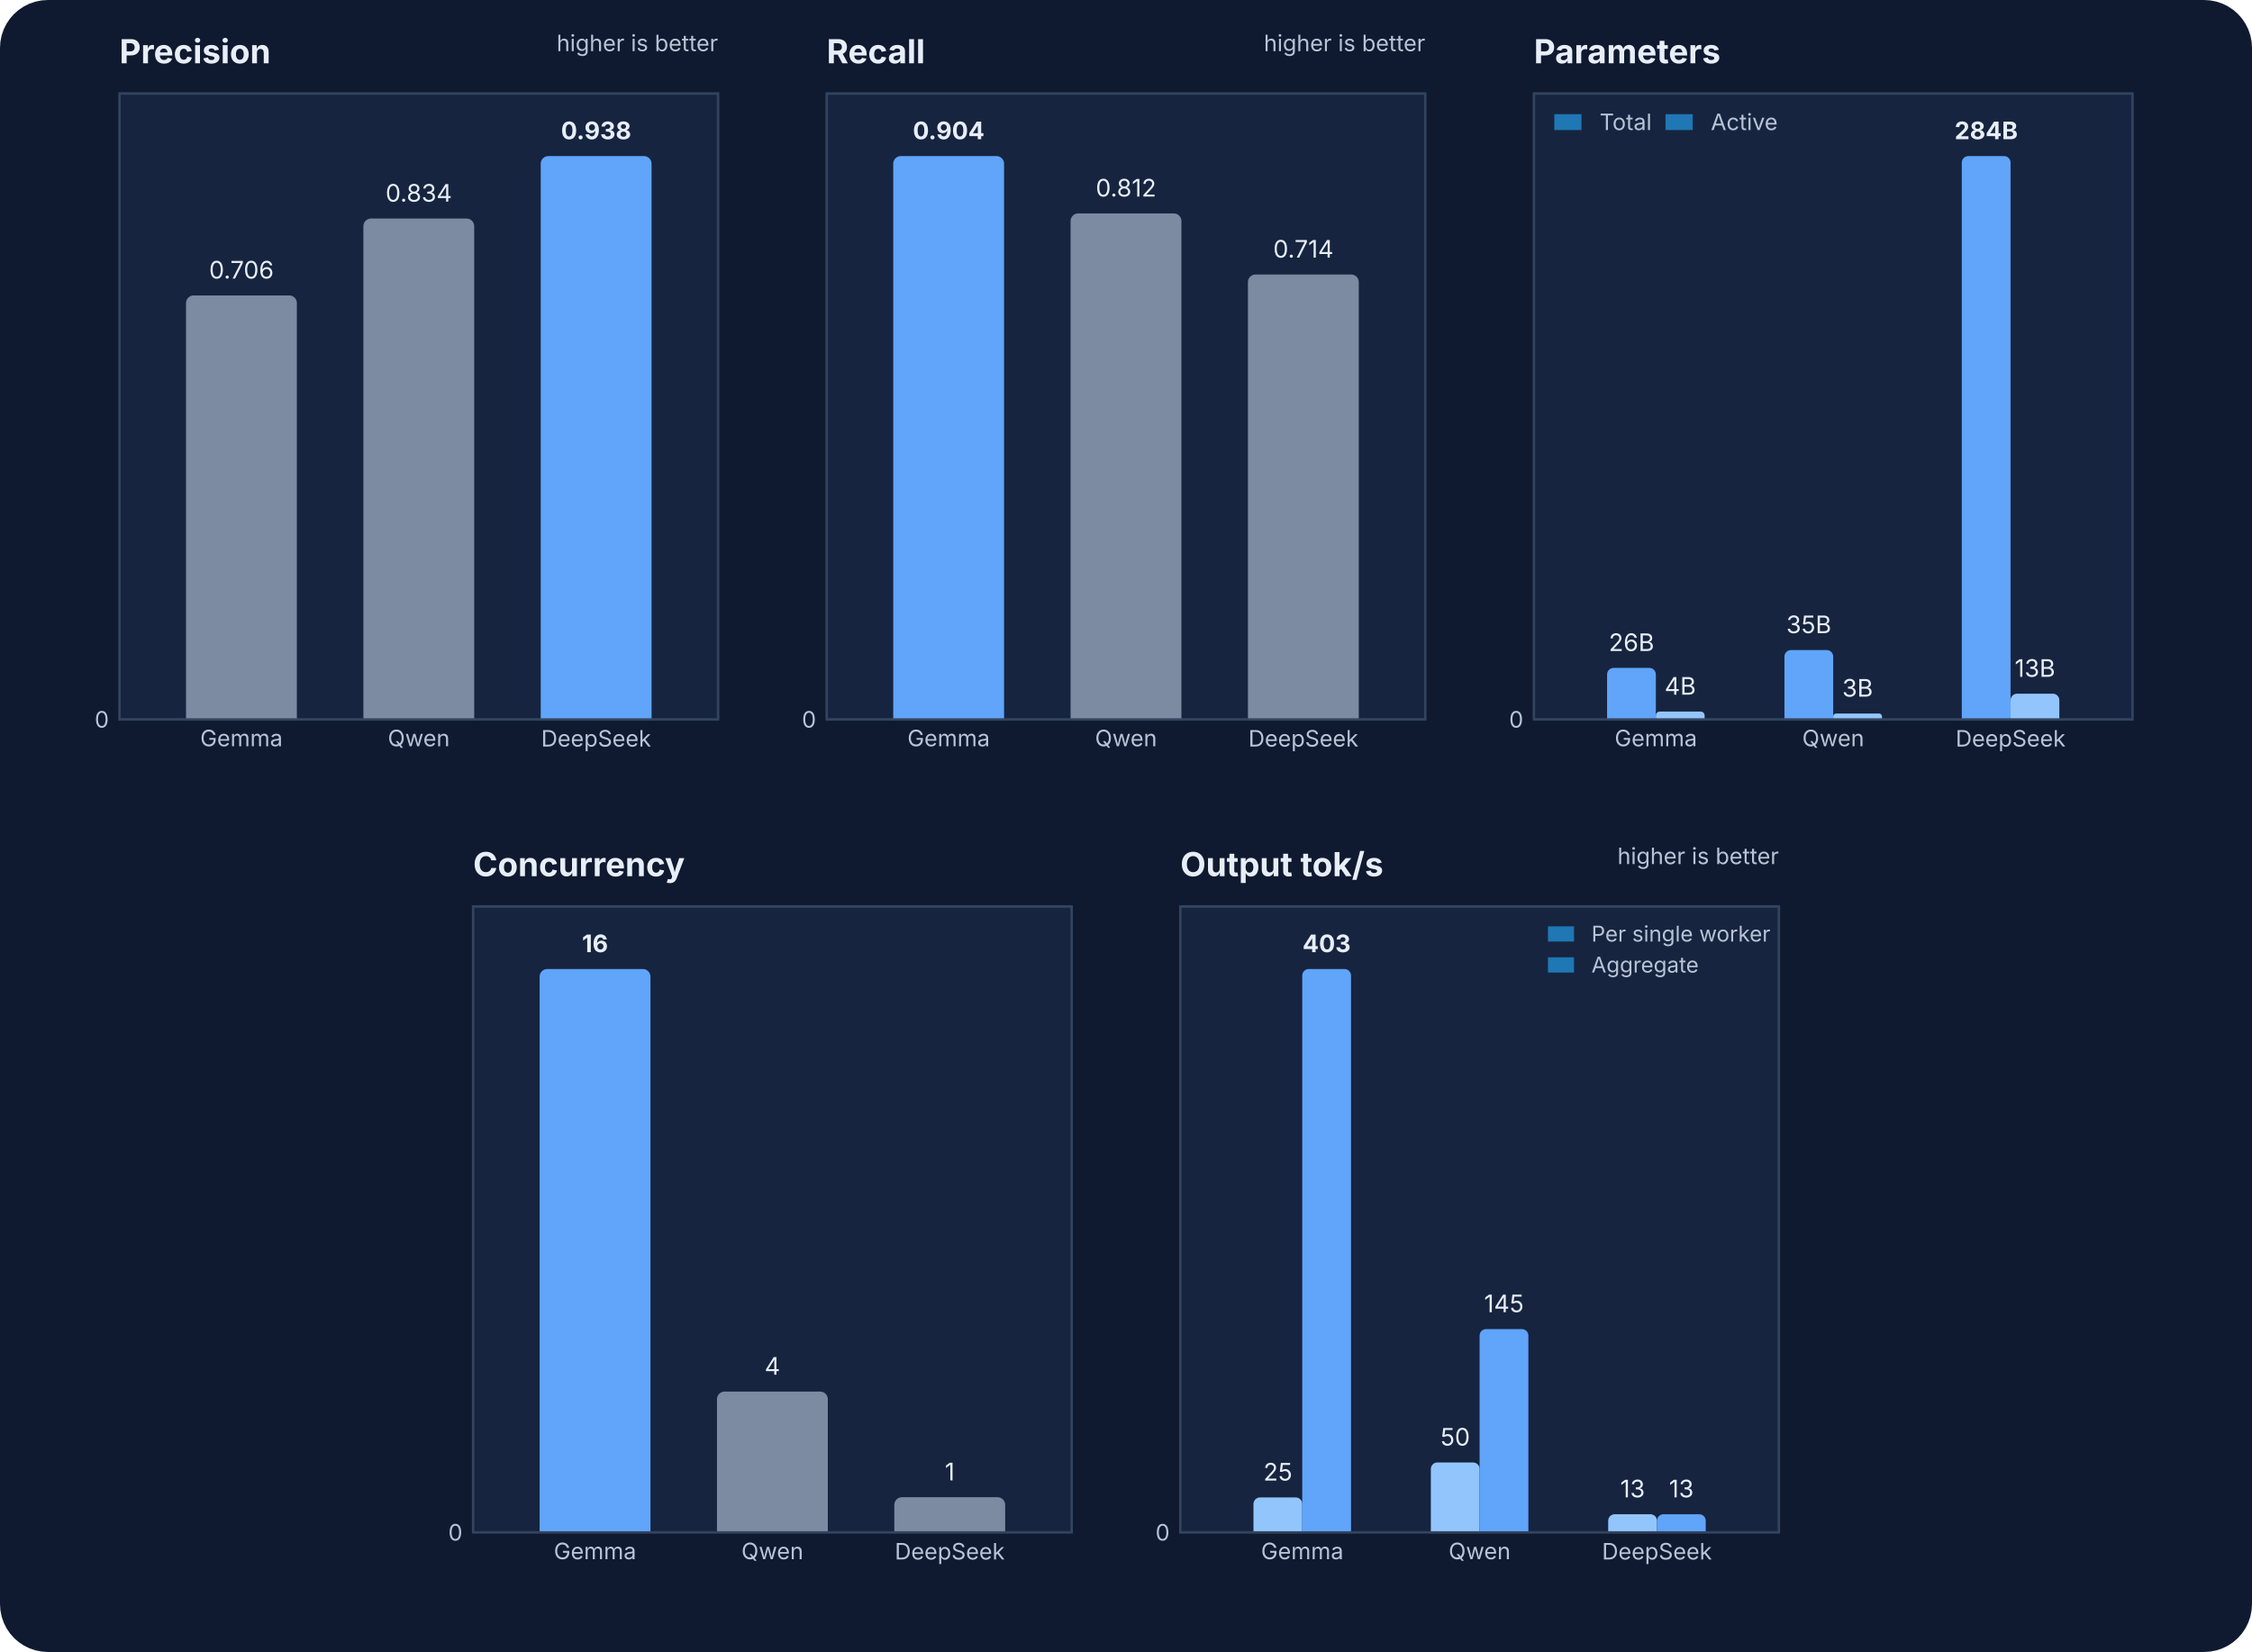
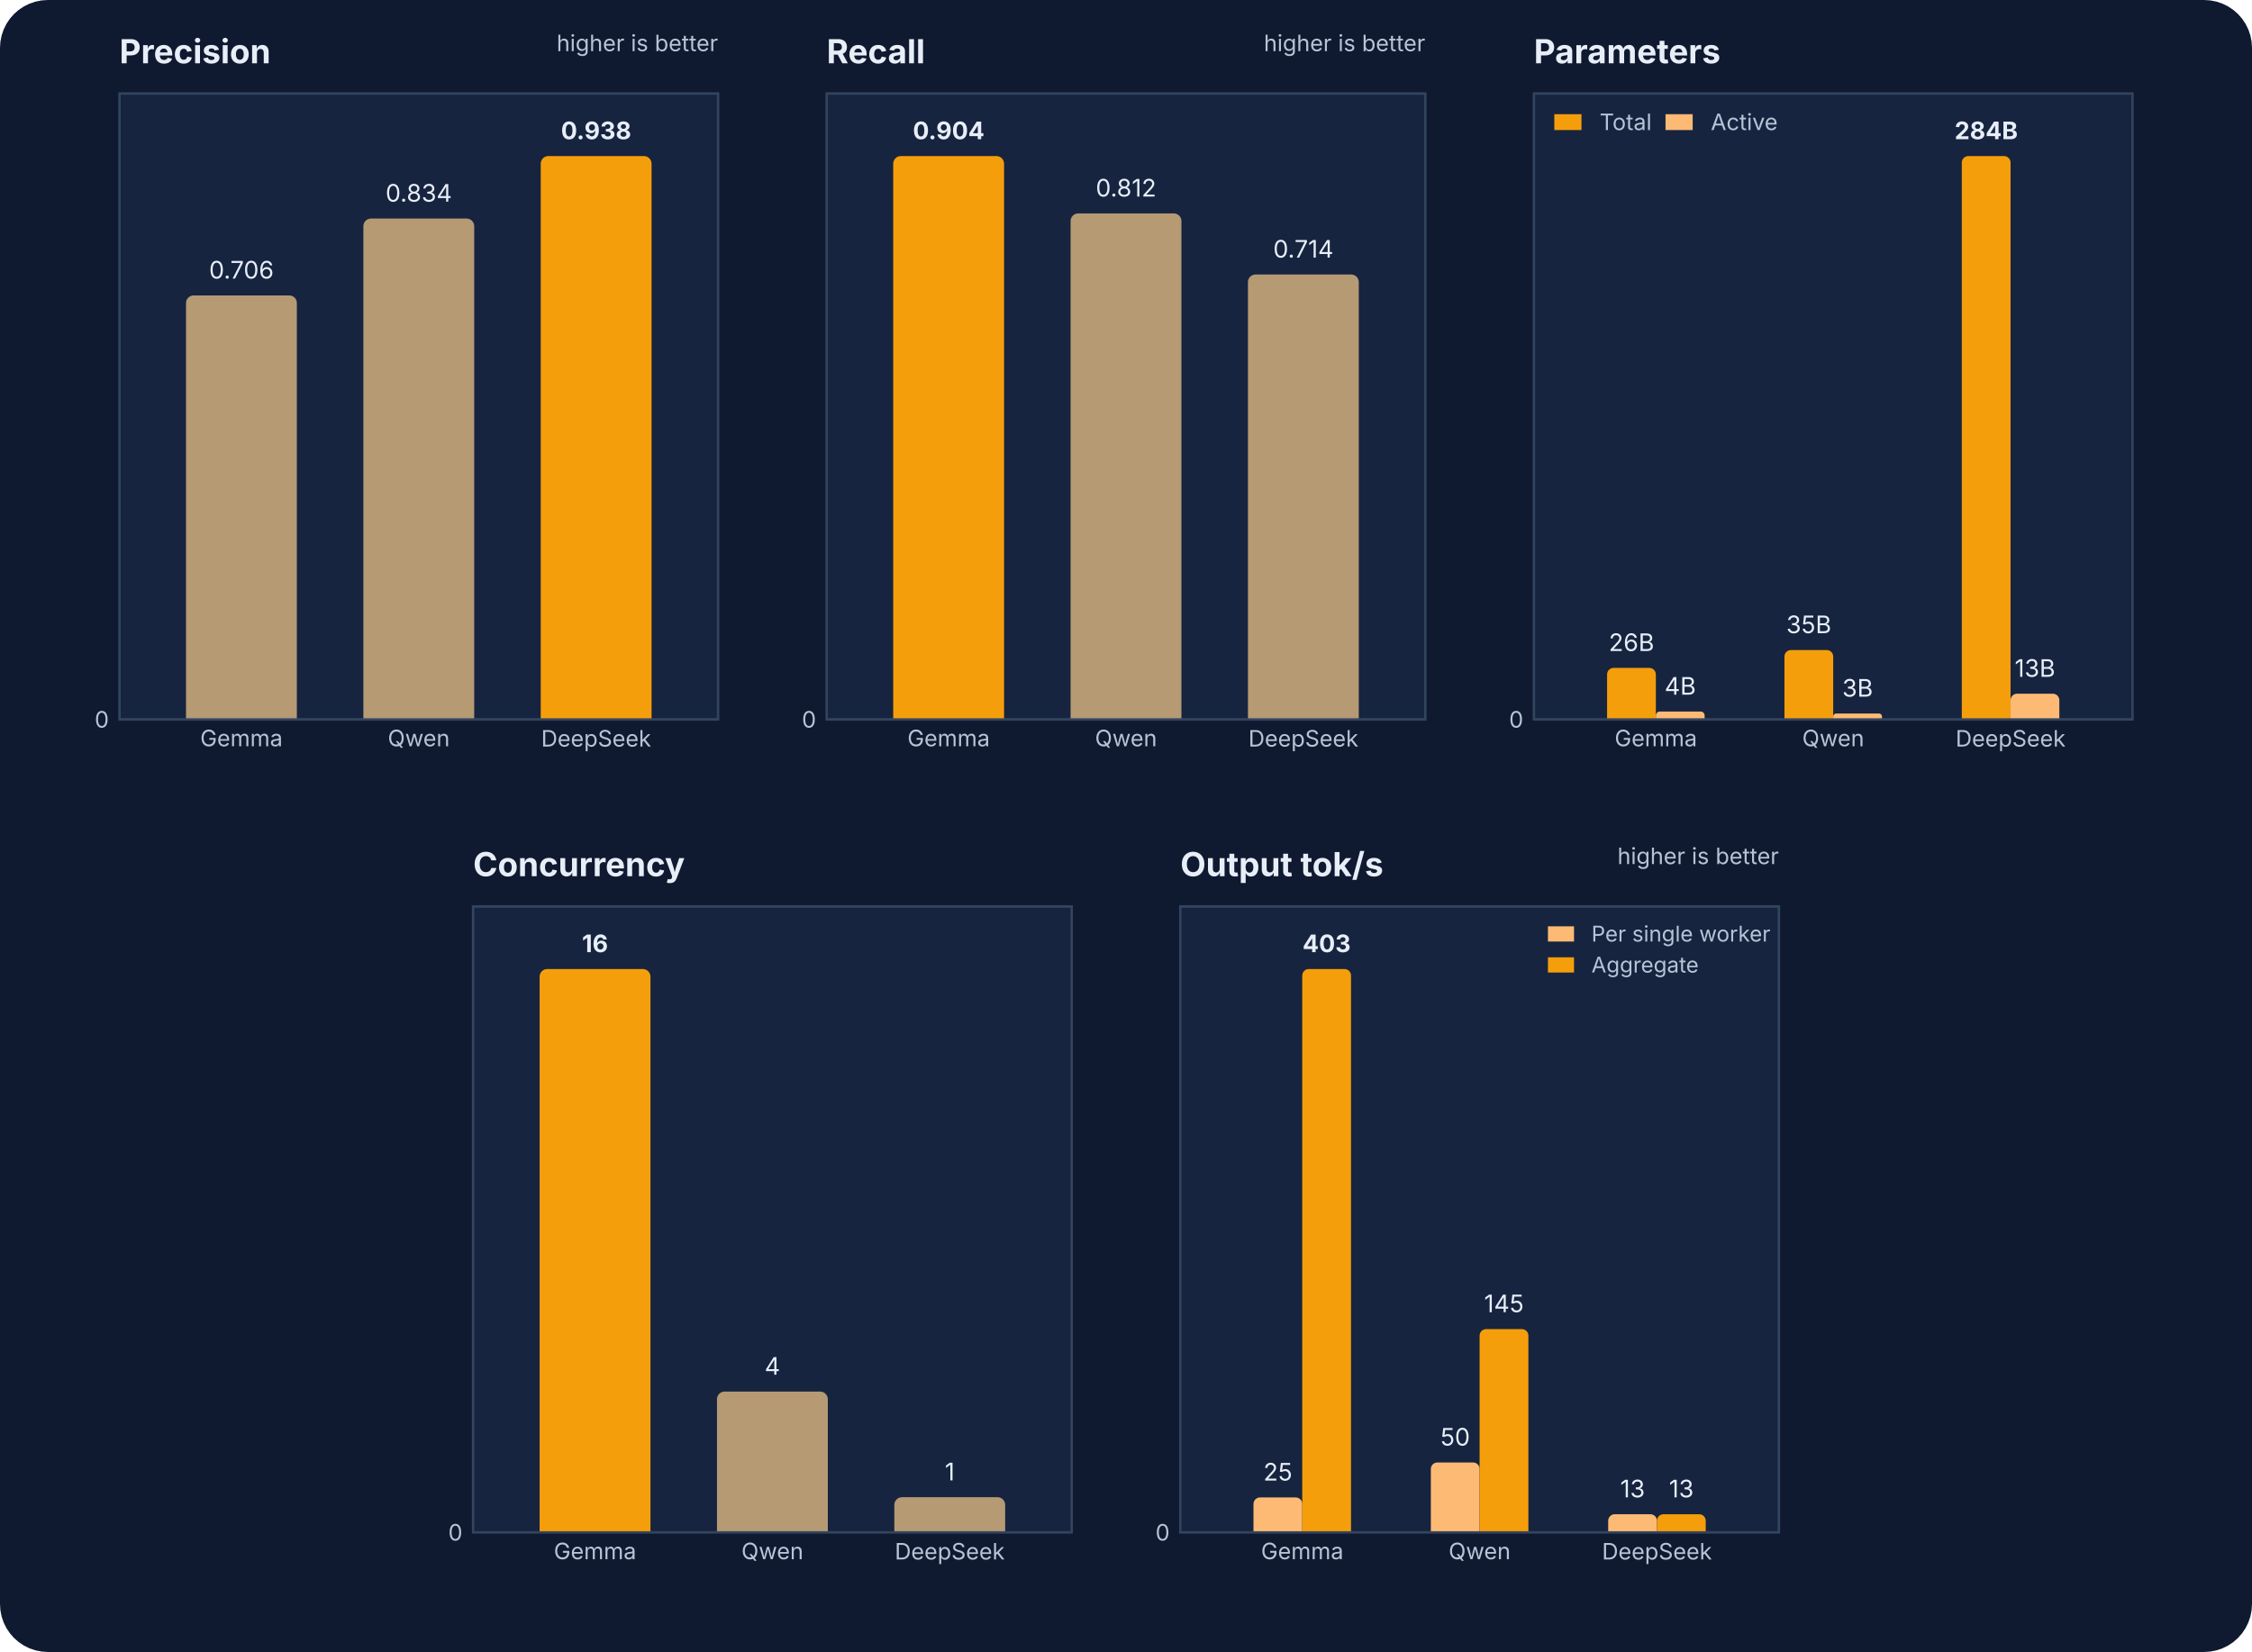
<svg xmlns="http://www.w3.org/2000/svg" width="745.92pt" height="547.2pt" viewBox="0 0 745.92 547.2" version="1.1">
  <defs>
    <style type="text/css">*{stroke-linejoin: round; stroke-linecap: butt}</style>
  </defs>
  <g id="figure_1">
    <g id="patch_1">
      <path d="M 0 547.2  L 745.92 547.2  L 745.92 0  L 0 0  L 0 547.2  z " style="fill: none; opacity: 0" />
    </g>
    <g id="patch_2">
      <path d="M 15.84 547.2  L 730.08 547.2  L 730.08 547.2  L 732.148 547.064  L 734.18 546.66  L 736.142 545.994  L 738 545.078  L 739.723 543.927  L 741.281 542.561  L 742.647 541.003  L 743.798 539.28  L 744.714 537.422  L 745.38 535.46  L 745.784 533.428  L 745.92 531.36  L 745.92 15.84  L 745.92 15.84  L 745.784 13.772  L 745.38 11.74  L 744.714 9.778  L 743.798 7.92  L 742.647 6.197  L 741.281 4.639  L 739.723 3.273  L 738 2.122  L 736.142 1.206  L 734.18 0.54  L 732.148 0.136  L 730.08 0  L 15.84 0  L 15.84 0  L 13.772 0.136  L 11.74 0.54  L 9.778 1.206  L 7.92 2.122  L 6.197 3.273  L 4.639 4.639  L 3.273 6.197  L 2.122 7.92  L 1.206 9.778  L 0.54 11.74  L 0.136 13.772  L 0 15.84  L 0 531.36  L 0 531.36  L 0.136 533.428  L 0.54 535.46  L 1.206 537.422  L 2.122 539.28  L 3.273 541.003  L 4.639 542.561  L 6.197 543.927  L 7.92 545.078  L 9.778 545.994  L 11.74 546.66  L 13.772 547.064  L 15.84 547.2  z " style="fill: #0f1a30" />
    </g>
    <g id="axes_1">
      <g id="patch_3">
        <path d="M 39.583 238.32  L 237.845 238.32  L 237.845 30.96  L 39.583 30.96  z " style="fill: #16243f" />
      </g>
      <g id="matplotlib.axis_1">
        <g id="xtick_1">
          <g id="line2d_1" />
          <g id="text_1">
            <text style="fill: #b8c4d6; font: 7.5px 'Inter', 'Arial', 'DejaVu Sans', sans-serif; text-anchor: middle" x="79.97" y="247.188" transform="rotate(-0 79.9697 247.1884)">Gemma</text>
          </g>
        </g>
        <g id="xtick_2">
          <g id="line2d_2" />
          <g id="text_2">
            <text style="fill: #b8c4d6; font: 7.5px 'Inter', 'Arial', 'DejaVu Sans', sans-serif; text-anchor: middle" x="138.714" y="247.188" transform="rotate(-0 138.7139 247.1884)">Qwen</text>
          </g>
        </g>
        <g id="xtick_3">
          <g id="line2d_3" />
          <g id="text_3">
            <text style="fill: #b8c4d6; font: 7.5px 'Inter', 'Arial', 'DejaVu Sans', sans-serif; text-anchor: middle" x="197.458" y="247.28" transform="rotate(-0 197.458 247.2798)">DeepSeek</text>
          </g>
        </g>
      </g>
      <g id="matplotlib.axis_2">
        <g id="ytick_1">
          <g id="line2d_4">
-             <path d="M 39.583 238.32  L 237.845 238.32  " clip-path="url(#p49d998fffd)" style="fill: none; stroke: #2a3a57; stroke-width: 0.8; stroke-linecap: square" />
+             <path d="M 39.583 238.32  L 237.845 238.32  " clip-path="url(#pef073c3fc0)" style="fill: none; stroke: #2a3a57; stroke-width: 0.8; stroke-linecap: square" />
          </g>
          <g id="line2d_5" />
          <g id="text_4">
            <text style="fill: #b8c4d6; font: 7.5px 'Inter', 'Arial', 'DejaVu Sans', sans-serif; text-anchor: end" x="36.083" y="241.004" transform="rotate(-0 36.0831 241.0042)">0</text>
          </g>
        </g>
        <g id="ytick_2">
          <g id="line2d_6">
-             <path d="M 39.583 30.96  L 237.845 30.96  " clip-path="url(#p49d998fffd)" style="fill: none; stroke: #2a3a57; stroke-width: 0.8; stroke-linecap: square" />
+             <path d="M 39.583 30.96  L 237.845 30.96  " clip-path="url(#pef073c3fc0)" style="fill: none; stroke: #2a3a57; stroke-width: 0.8; stroke-linecap: square" />
          </g>
          <g id="line2d_7" />
        </g>
      </g>
      <g id="patch_4">
-         <path d="M 61.612 238.32  L 61.612 100.375  L 61.612 100.375  L 61.661 99.883  L 61.804 99.41  L 62.037 98.975  L 62.35 98.593  L 62.732 98.279  L 63.168 98.046  L 63.641 97.903  L 64.132 97.855  L 95.807 97.855  L 95.807 97.855  L 96.299 97.903  L 96.772 98.046  L 97.207 98.279  L 97.589 98.593  L 97.903 98.975  L 98.135 99.41  L 98.279 99.883  L 98.327 100.375  L 98.327 238.32  z " clip-path="url(#p49d998fffd)" style="fill: #7c8aa2" />
+         <path d="M 61.612 238.32  L 61.612 100.375  L 61.612 100.375  L 61.661 99.883  L 61.804 99.41  L 62.037 98.975  L 62.35 98.593  L 62.732 98.279  L 63.168 98.046  L 63.641 97.903  L 64.132 97.855  L 95.807 97.855  L 95.807 97.855  L 96.299 97.903  L 96.772 98.046  L 97.207 98.279  L 97.589 98.593  L 97.903 98.975  L 98.135 99.41  L 98.279 99.883  L 98.327 100.375  L 98.327 238.32  z " clip-path="url(#pef073c3fc0)" style="fill: #b59a74" />
      </g>
      <g id="patch_5">
-         <path d="M 120.356 238.32  L 120.356 74.908  L 120.356 74.908  L 120.405 74.416  L 120.548 73.943  L 120.781 73.508  L 121.094 73.126  L 121.476 72.812  L 121.912 72.58  L 122.385 72.436  L 122.876 72.388  L 154.551 72.388  L 154.551 72.388  L 155.043 72.436  L 155.516 72.58  L 155.951 72.812  L 156.333 73.126  L 156.647 73.508  L 156.88 73.943  L 157.023 74.416  L 157.071 74.908  L 157.071 238.32  z " clip-path="url(#p49d998fffd)" style="fill: #7c8aa2" />
+         <path d="M 120.356 238.32  L 120.356 74.908  L 120.356 74.908  L 120.405 74.416  L 120.548 73.943  L 120.781 73.508  L 121.094 73.126  L 121.476 72.812  L 121.912 72.58  L 122.385 72.436  L 122.876 72.388  L 154.551 72.388  L 154.551 72.388  L 155.043 72.436  L 155.516 72.58  L 155.951 72.812  L 156.333 73.126  L 156.647 73.508  L 156.88 73.943  L 157.023 74.416  L 157.071 74.908  L 157.071 238.32  z " clip-path="url(#pef073c3fc0)" style="fill: #b59a74" />
      </g>
      <g id="patch_6">
-         <path d="M 179.1 238.32  L 179.1 54.216  L 179.1 54.216  L 179.149 53.724  L 179.292 53.252  L 179.525 52.816  L 179.839 52.434  L 180.22 52.121  L 180.656 51.888  L 181.129 51.744  L 181.62 51.696  L 213.296 51.696  L 213.296 51.696  L 213.787 51.744  L 214.26 51.888  L 214.696 52.121  L 215.077 52.434  L 215.391 52.816  L 215.624 53.252  L 215.767 53.724  L 215.816 54.216  L 215.816 238.32  z " clip-path="url(#p49d998fffd)" style="fill: #60a5fa" />
+         <path d="M 179.1 238.32  L 179.1 54.216  L 179.1 54.216  L 179.149 53.724  L 179.292 53.252  L 179.525 52.816  L 179.839 52.434  L 180.22 52.121  L 180.656 51.888  L 181.129 51.744  L 181.62 51.696  L 213.296 51.696  L 213.296 51.696  L 213.787 51.744  L 214.26 51.888  L 214.696 52.121  L 215.077 52.434  L 215.391 52.816  L 215.624 53.252  L 215.767 53.724  L 215.816 54.216  L 215.816 238.32  z " clip-path="url(#pef073c3fc0)" style="fill: #f59e0b" />
      </g>
      <g id="text_5">
        <text style="fill: #b8c4d6; font: 7.5px 'Inter', 'Arial', 'DejaVu Sans', sans-serif; text-anchor: end" x="237.845" y="16.94" transform="rotate(-0 237.8446 16.93988)">higher is better</text>
      </g>
      <g id="text_6">
        <text style="fill: #e8eef8; font: 8px 'Inter', 'Arial', 'DejaVu Sans', sans-serif; text-anchor: middle" x="79.97" y="92.265" transform="rotate(-0 79.9697 92.2646)">0.706</text>
      </g>
      <g id="text_7">
        <text style="fill: #e8eef8; font: 8px 'Inter', 'Arial', 'DejaVu Sans', sans-serif; text-anchor: middle" x="138.714" y="66.798" transform="rotate(-0 138.7139 66.79779)">0.834</text>
      </g>
      <g id="text_8">
        <text style="fill: #e8eef8; font: 700 8px 'Inter', 'Arial', 'DejaVu Sans', sans-serif; text-anchor: middle" x="197.458" y="46.117" transform="rotate(-0 197.458 46.11725)">0.938</text>
      </g>
      <g id="text_9">
        <text style="fill: #e8eef8; font: 700 11px 'Inter', 'Arial', 'DejaVu Sans', sans-serif; text-anchor: start" x="39.583" y="20.96" transform="rotate(-0 39.5831 20.96)">Precision</text>
      </g>
      <g id="patch_7">
        <path d="M 39.583 238.32  L 237.845 238.32  L 237.845 30.96  L 39.583 30.96  L 39.583 238.32  z " style="fill: none; stroke: #33445f; stroke-width: 0.8; stroke-linejoin: miter" />
      </g>
    </g>
    <g id="axes_2">
      <g id="patch_8">
        <path d="M 273.829 238.32  L 472.091 238.32  L 472.091 30.96  L 273.829 30.96  z " style="fill: #16243f" />
      </g>
      <g id="matplotlib.axis_3">
        <g id="xtick_4">
          <g id="line2d_8" />
          <g id="text_10">
            <text style="fill: #b8c4d6; font: 7.5px 'Inter', 'Arial', 'DejaVu Sans', sans-serif; text-anchor: middle" x="314.216" y="247.188" transform="rotate(-0 314.2158 247.1884)">Gemma</text>
          </g>
        </g>
        <g id="xtick_5">
          <g id="line2d_9" />
          <g id="text_11">
            <text style="fill: #b8c4d6; font: 7.5px 'Inter', 'Arial', 'DejaVu Sans', sans-serif; text-anchor: middle" x="372.96" y="247.188" transform="rotate(-0 372.96 247.1884)">Qwen</text>
          </g>
        </g>
        <g id="xtick_6">
          <g id="line2d_10" />
          <g id="text_12">
            <text style="fill: #b8c4d6; font: 7.5px 'Inter', 'Arial', 'DejaVu Sans', sans-serif; text-anchor: middle" x="431.704" y="247.28" transform="rotate(-0 431.7042 247.2798)">DeepSeek</text>
          </g>
        </g>
      </g>
      <g id="matplotlib.axis_4">
        <g id="ytick_3">
          <g id="line2d_11">
-             <path d="M 273.829 238.32  L 472.091 238.32  " clip-path="url(#p1b05a57046)" style="fill: none; stroke: #2a3a57; stroke-width: 0.8; stroke-linecap: square" />
+             <path d="M 273.829 238.32  L 472.091 238.32  " clip-path="url(#pc3112e13a8)" style="fill: none; stroke: #2a3a57; stroke-width: 0.8; stroke-linecap: square" />
          </g>
          <g id="line2d_12" />
          <g id="text_13">
            <text style="fill: #b8c4d6; font: 7.5px 'Inter', 'Arial', 'DejaVu Sans', sans-serif; text-anchor: end" x="270.329" y="241.004" transform="rotate(-0 270.3292 241.0042)">0</text>
          </g>
        </g>
        <g id="ytick_4">
          <g id="line2d_13">
-             <path d="M 273.829 30.96  L 472.091 30.96  " clip-path="url(#p1b05a57046)" style="fill: none; stroke: #2a3a57; stroke-width: 0.8; stroke-linecap: square" />
+             <path d="M 273.829 30.96  L 472.091 30.96  " clip-path="url(#pc3112e13a8)" style="fill: none; stroke: #2a3a57; stroke-width: 0.8; stroke-linecap: square" />
          </g>
          <g id="line2d_14" />
        </g>
      </g>
      <g id="patch_9">
-         <path d="M 295.858 238.32  L 295.858 54.216  L 295.858 54.216  L 295.907 53.724  L 296.05 53.252  L 296.283 52.816  L 296.596 52.434  L 296.978 52.121  L 297.414 51.888  L 297.887 51.744  L 298.378 51.696  L 330.053 51.696  L 330.053 51.696  L 330.545 51.744  L 331.018 51.888  L 331.453 52.121  L 331.835 52.434  L 332.149 52.816  L 332.382 53.252  L 332.525 53.724  L 332.573 54.216  L 332.573 238.32  z " clip-path="url(#p1b05a57046)" style="fill: #60a5fa" />
+         <path d="M 295.858 238.32  L 295.858 54.216  L 295.858 54.216  L 295.907 53.724  L 296.05 53.252  L 296.283 52.816  L 296.596 52.434  L 296.978 52.121  L 297.414 51.888  L 297.887 51.744  L 298.378 51.696  L 330.053 51.696  L 330.053 51.696  L 330.545 51.744  L 331.018 51.888  L 331.453 52.121  L 331.835 52.434  L 332.149 52.816  L 332.382 53.252  L 332.525 53.724  L 332.573 54.216  L 332.573 238.32  z " clip-path="url(#pc3112e13a8)" style="fill: #f59e0b" />
      </g>
      <g id="patch_10">
-         <path d="M 354.602 238.32  L 354.602 73.209  L 354.602 73.209  L 354.651 72.717  L 354.794 72.244  L 355.027 71.809  L 355.341 71.427  L 355.722 71.113  L 356.158 70.881  L 356.631 70.737  L 357.122 70.689  L 388.798 70.689  L 388.798 70.689  L 389.289 70.737  L 389.762 70.881  L 390.198 71.113  L 390.579 71.427  L 390.893 71.809  L 391.126 72.244  L 391.269 72.717  L 391.318 73.209  L 391.318 238.32  z " clip-path="url(#p1b05a57046)" style="fill: #7c8aa2" />
+         <path d="M 354.602 238.32  L 354.602 73.209  L 354.602 73.209  L 354.651 72.717  L 354.794 72.244  L 355.027 71.809  L 355.341 71.427  L 355.722 71.113  L 356.158 70.881  L 356.631 70.737  L 357.122 70.689  L 388.798 70.689  L 388.798 70.689  L 389.289 70.737  L 389.762 70.881  L 390.198 71.113  L 390.579 71.427  L 390.893 71.809  L 391.126 72.244  L 391.269 72.717  L 391.318 73.209  L 391.318 238.32  z " clip-path="url(#pc3112e13a8)" style="fill: #b59a74" />
      </g>
      <g id="patch_11">
-         <path d="M 413.347 238.32  L 413.347 93.44  L 413.347 93.44  L 413.395 92.948  L 413.538 92.476  L 413.771 92.04  L 414.085 91.658  L 414.467 91.345  L 414.902 91.112  L 415.375 90.968  L 415.867 90.92  L 447.542 90.92  L 447.542 90.92  L 448.033 90.968  L 448.506 91.112  L 448.942 91.345  L 449.324 91.658  L 449.637 92.04  L 449.87 92.476  L 450.013 92.948  L 450.062 93.44  L 450.062 238.32  z " clip-path="url(#p1b05a57046)" style="fill: #7c8aa2" />
+         <path d="M 413.347 238.32  L 413.347 93.44  L 413.347 93.44  L 413.395 92.948  L 413.538 92.476  L 413.771 92.04  L 414.085 91.658  L 414.467 91.345  L 414.902 91.112  L 415.375 90.968  L 415.867 90.92  L 447.542 90.92  L 447.542 90.92  L 448.033 90.968  L 448.506 91.112  L 448.942 91.345  L 449.324 91.658  L 449.637 92.04  L 449.87 92.476  L 450.013 92.948  L 450.062 93.44  L 450.062 238.32  z " clip-path="url(#pc3112e13a8)" style="fill: #b59a74" />
      </g>
      <g id="text_14">
        <text style="fill: #b8c4d6; font: 7.5px 'Inter', 'Arial', 'DejaVu Sans', sans-serif; text-anchor: end" x="472.091" y="16.94" transform="rotate(-0 472.0908 16.93988)">higher is better</text>
      </g>
      <g id="text_15">
        <text style="fill: #e8eef8; font: 700 8px 'Inter', 'Arial', 'DejaVu Sans', sans-serif; text-anchor: middle" x="314.216" y="46.117" transform="rotate(-0 314.2158 46.11725)">0.904</text>
      </g>
      <g id="text_16">
        <text style="fill: #e8eef8; font: 8px 'Inter', 'Arial', 'DejaVu Sans', sans-serif; text-anchor: middle" x="372.96" y="65.099" transform="rotate(-0 372.96 65.09871)">0.812</text>
      </g>
      <g id="text_17">
        <text style="fill: #e8eef8; font: 8px 'Inter', 'Arial', 'DejaVu Sans', sans-serif; text-anchor: middle" x="431.704" y="85.33" transform="rotate(-0 431.7042 85.33007)">0.714</text>
      </g>
      <g id="text_18">
        <text style="fill: #e8eef8; font: 700 11px 'Inter', 'Arial', 'DejaVu Sans', sans-serif; text-anchor: start" x="273.829" y="20.96" transform="rotate(-0 273.8292 20.96)">Recall</text>
      </g>
      <g id="patch_12">
        <path d="M 273.829 238.32  L 472.091 238.32  L 472.091 30.96  L 273.829 30.96  L 273.829 238.32  z " style="fill: none; stroke: #33445f; stroke-width: 0.8; stroke-linejoin: miter" />
      </g>
    </g>
    <g id="axes_3">
      <g id="patch_13">
        <path d="M 508.075 238.32  L 706.337 238.32  L 706.337 30.96  L 508.075 30.96  z " style="fill: #16243f" />
      </g>
      <g id="matplotlib.axis_5">
        <g id="xtick_7">
          <g id="line2d_15" />
          <g id="text_19">
            <text style="fill: #b8c4d6; font: 7.5px 'Inter', 'Arial', 'DejaVu Sans', sans-serif; text-anchor: middle" x="548.462" y="247.188" transform="rotate(-0 548.462 247.1884)">Gemma</text>
          </g>
        </g>
        <g id="xtick_8">
          <g id="line2d_16" />
          <g id="text_20">
            <text style="fill: #b8c4d6; font: 7.5px 'Inter', 'Arial', 'DejaVu Sans', sans-serif; text-anchor: middle" x="607.206" y="247.188" transform="rotate(-0 607.2061 247.1884)">Qwen</text>
          </g>
        </g>
        <g id="xtick_9">
          <g id="line2d_17" />
          <g id="text_21">
            <text style="fill: #b8c4d6; font: 7.5px 'Inter', 'Arial', 'DejaVu Sans', sans-serif; text-anchor: middle" x="665.95" y="247.28" transform="rotate(-0 665.9503 247.2798)">DeepSeek</text>
          </g>
        </g>
      </g>
      <g id="matplotlib.axis_6">
        <g id="ytick_5">
          <g id="line2d_18">
-             <path d="M 508.075 238.32  L 706.337 238.32  " clip-path="url(#p8b59ae54a4)" style="fill: none; stroke: #2a3a57; stroke-width: 0.8; stroke-linecap: square" />
+             <path d="M 508.075 238.32  L 706.337 238.32  " clip-path="url(#p8735ed4a88)" style="fill: none; stroke: #2a3a57; stroke-width: 0.8; stroke-linecap: square" />
          </g>
          <g id="line2d_19" />
          <g id="text_22">
            <text style="fill: #b8c4d6; font: 7.5px 'Inter', 'Arial', 'DejaVu Sans', sans-serif; text-anchor: end" x="504.575" y="241.004" transform="rotate(-0 504.5754 241.0042)">0</text>
          </g>
        </g>
        <g id="ytick_6">
          <g id="line2d_20">
-             <path d="M 508.075 30.96  L 706.337 30.96  " clip-path="url(#p8b59ae54a4)" style="fill: none; stroke: #2a3a57; stroke-width: 0.8; stroke-linecap: square" />
+             <path d="M 508.075 30.96  L 706.337 30.96  " clip-path="url(#p8735ed4a88)" style="fill: none; stroke: #2a3a57; stroke-width: 0.8; stroke-linecap: square" />
          </g>
          <g id="line2d_21" />
        </g>
      </g>
      <g id="patch_14">
-         <path d="M 532.307 238.32  L 532.307 223.395  L 532.307 223.395  L 532.349 222.973  L 532.472 222.568  L 532.671 222.195  L 532.94 221.867  L 533.267 221.599  L 533.641 221.399  L 534.046 221.276  L 534.467 221.235  L 546.302 221.235  L 546.302 221.235  L 546.723 221.276  L 547.129 221.399  L 547.502 221.599  L 547.829 221.867  L 548.098 222.195  L 548.298 222.568  L 548.42 222.973  L 548.462 223.395  L 548.462 238.32  z " clip-path="url(#p8b59ae54a4)" style="fill: #60a5fa" />
+         <path d="M 532.307 238.32  L 532.307 223.395  L 532.307 223.395  L 532.349 222.973  L 532.472 222.568  L 532.671 222.195  L 532.94 221.867  L 533.267 221.599  L 533.641 221.399  L 534.046 221.276  L 534.467 221.235  L 546.302 221.235  L 546.302 221.235  L 546.723 221.276  L 547.129 221.399  L 547.502 221.599  L 547.829 221.867  L 548.098 222.195  L 548.298 222.568  L 548.42 222.973  L 548.462 223.395  L 548.462 238.32  z " clip-path="url(#p8735ed4a88)" style="fill: #f59e0b" />
      </g>
      <g id="patch_15">
-         <path d="M 591.052 238.32  L 591.052 217.481  L 591.052 217.481  L 591.093 217.059  L 591.216 216.654  L 591.416 216.281  L 591.684 215.953  L 592.011 215.685  L 592.385 215.485  L 592.79 215.362  L 593.212 215.321  L 605.046 215.321  L 605.046 215.321  L 605.468 215.362  L 605.873 215.485  L 606.246 215.685  L 606.573 215.953  L 606.842 216.281  L 607.042 216.654  L 607.165 217.059  L 607.206 217.481  L 607.206 238.32  z " clip-path="url(#p8b59ae54a4)" style="fill: #60a5fa" />
+         <path d="M 591.052 238.32  L 591.052 217.481  L 591.052 217.481  L 591.093 217.059  L 591.216 216.654  L 591.416 216.281  L 591.684 215.953  L 592.011 215.685  L 592.385 215.485  L 592.79 215.362  L 593.212 215.321  L 605.046 215.321  L 605.046 215.321  L 605.468 215.362  L 605.873 215.485  L 606.246 215.685  L 606.573 215.953  L 606.842 216.281  L 607.042 216.654  L 607.165 217.059  L 607.206 217.481  L 607.206 238.32  z " clip-path="url(#p8735ed4a88)" style="fill: #f59e0b" />
      </g>
      <g id="patch_16">
-         <path d="M 649.796 238.32  L 649.796 53.856  L 649.796 53.856  L 649.837 53.435  L 649.96 53.029  L 650.16 52.656  L 650.428 52.329  L 650.756 52.06  L 651.129 51.86  L 651.534 51.738  L 651.956 51.696  L 663.79 51.696  L 663.79 51.696  L 664.212 51.738  L 664.617 51.86  L 664.99 52.06  L 665.318 52.329  L 665.586 52.656  L 665.786 53.029  L 665.909 53.435  L 665.95 53.856  L 665.95 238.32  z " clip-path="url(#p8b59ae54a4)" style="fill: #60a5fa" />
+         <path d="M 649.796 238.32  L 649.796 53.856  L 649.796 53.856  L 649.837 53.435  L 649.96 53.029  L 650.16 52.656  L 650.428 52.329  L 650.756 52.06  L 651.129 51.86  L 651.534 51.738  L 651.956 51.696  L 663.79 51.696  L 663.79 51.696  L 664.212 51.738  L 664.617 51.86  L 664.99 52.06  L 665.318 52.329  L 665.586 52.656  L 665.786 53.029  L 665.909 53.435  L 665.95 53.856  L 665.95 238.32  z " clip-path="url(#p8735ed4a88)" style="fill: #f59e0b" />
      </g>
      <g id="patch_17">
-         <path d="M 548.462 238.32  L 548.462 237.006  L 548.462 237.006  L 548.487 236.749  L 548.562 236.503  L 548.683 236.276  L 548.847 236.076  L 549.046 235.913  L 549.273 235.792  L 549.52 235.717  L 549.776 235.691  L 563.302 235.691  L 563.302 235.691  L 563.559 235.717  L 563.805 235.792  L 564.033 235.913  L 564.232 236.076  L 564.395 236.276  L 564.517 236.503  L 564.591 236.749  L 564.617 237.006  L 564.617 238.32  z " clip-path="url(#p8b59ae54a4)" style="fill: #93c5fd" />
+         <path d="M 548.462 238.32  L 548.462 237.006  L 548.462 237.006  L 548.487 236.749  L 548.562 236.503  L 548.683 236.276  L 548.847 236.076  L 549.046 235.913  L 549.273 235.792  L 549.52 235.717  L 549.776 235.691  L 563.302 235.691  L 563.302 235.691  L 563.559 235.717  L 563.805 235.792  L 564.033 235.913  L 564.232 236.076  L 564.395 236.276  L 564.517 236.503  L 564.591 236.749  L 564.617 237.006  L 564.617 238.32  z " clip-path="url(#p8735ed4a88)" style="fill: #fdba74" />
      </g>
      <g id="patch_18">
-         <path d="M 607.206 238.32  L 607.206 237.334  L 607.206 237.334  L 607.225 237.142  L 607.281 236.957  L 607.372 236.787  L 607.495 236.637  L 607.644 236.515  L 607.815 236.424  L 608 236.368  L 608.192 236.349  L 622.375 236.349  L 622.375 236.349  L 622.567 236.368  L 622.752 236.424  L 622.923 236.515  L 623.072 236.637  L 623.195 236.787  L 623.286 236.957  L 623.342 237.142  L 623.361 237.334  L 623.361 238.32  z " clip-path="url(#p8b59ae54a4)" style="fill: #93c5fd" />
+         <path d="M 607.206 238.32  L 607.206 237.334  L 607.206 237.334  L 607.225 237.142  L 607.281 236.957  L 607.372 236.787  L 607.495 236.637  L 607.644 236.515  L 607.815 236.424  L 608 236.368  L 608.192 236.349  L 622.375 236.349  L 622.375 236.349  L 622.567 236.368  L 622.752 236.424  L 622.923 236.515  L 623.072 236.637  L 623.195 236.787  L 623.286 236.957  L 623.342 237.142  L 623.361 237.334  L 623.361 238.32  z " clip-path="url(#p8735ed4a88)" style="fill: #fdba74" />
      </g>
      <g id="patch_19">
-         <path d="M 665.95 238.32  L 665.95 231.937  L 665.95 231.937  L 665.992 231.516  L 666.115 231.111  L 666.314 230.737  L 666.583 230.41  L 666.91 230.141  L 667.284 229.942  L 667.689 229.819  L 668.11 229.777  L 679.945 229.777  L 679.945 229.777  L 680.366 229.819  L 680.772 229.942  L 681.145 230.141  L 681.472 230.41  L 681.741 230.737  L 681.941 231.111  L 682.063 231.516  L 682.105 231.937  L 682.105 238.32  z " clip-path="url(#p8b59ae54a4)" style="fill: #93c5fd" />
+         <path d="M 665.95 238.32  L 665.95 231.937  L 665.95 231.937  L 665.992 231.516  L 666.115 231.111  L 666.314 230.737  L 666.583 230.41  L 666.91 230.141  L 667.284 229.942  L 667.689 229.819  L 668.11 229.777  L 679.945 229.777  L 679.945 229.777  L 680.366 229.819  L 680.772 229.942  L 681.145 230.141  L 681.472 230.41  L 681.741 230.737  L 681.941 231.111  L 682.063 231.516  L 682.105 231.937  L 682.105 238.32  z " clip-path="url(#p8735ed4a88)" style="fill: #fdba74" />
      </g>
      <g id="text_23">
        <text style="fill: #e8eef8; font: 8px 'Inter', 'Arial', 'DejaVu Sans', sans-serif; text-anchor: middle" x="540.385" y="215.645" transform="rotate(-0 540.3847 215.6447)">26B</text>
      </g>
      <g id="text_24">
        <text style="fill: #e8eef8; font: 8px 'Inter', 'Arial', 'DejaVu Sans', sans-serif; text-anchor: middle" x="599.129" y="209.731" transform="rotate(-0 599.1288 209.7306)">35B</text>
      </g>
      <g id="text_25">
        <text style="fill: #e8eef8; font: 700 8px 'Inter', 'Arial', 'DejaVu Sans', sans-serif; text-anchor: middle" x="657.873" y="46.117" transform="rotate(-0 657.873 46.11725)">284B</text>
      </g>
      <g id="text_26">
        <text style="fill: #e8eef8; font: 8px 'Inter', 'Arial', 'DejaVu Sans', sans-serif; text-anchor: middle" x="556.539" y="230.101" transform="rotate(-0 556.5393 230.1015)">4B</text>
      </g>
      <g id="text_27">
        <text style="fill: #e8eef8; font: 8px 'Inter', 'Arial', 'DejaVu Sans', sans-serif; text-anchor: middle" x="615.283" y="230.759" transform="rotate(-0 615.2835 230.7586)">3B</text>
      </g>
      <g id="text_28">
        <text style="fill: #e8eef8; font: 8px 'Inter', 'Arial', 'DejaVu Sans', sans-serif; text-anchor: middle" x="674.028" y="224.187" transform="rotate(-0 674.0276 224.1874)">13B</text>
      </g>
      <g id="text_29">
        <text style="fill: #e8eef8; font: 700 11px 'Inter', 'Arial', 'DejaVu Sans', sans-serif; text-anchor: start" x="508.075" y="20.96" transform="rotate(-0 508.0754 20.96)">Parameters</text>
      </g>
      <g id="legend_1">
        <g id="patch_20">
-           <path d="M 514.825 43.078  L 523.825 43.078  L 523.825 37.828  L 514.825 37.828  z " style="fill: #1f77b4" />
+           <path d="M 514.825 43.078  L 523.825 43.078  L 523.825 37.828  L 514.825 37.828  z " style="fill: #f59e0b" />
        </g>
        <g id="text_30">
          <text style="fill: #b8c4d6; font: 7.5px 'Inter', 'Arial', 'DejaVu Sans', sans-serif; text-anchor: start" x="529.825" y="43.078" transform="rotate(-0 529.8254 43.07836)">Total</text>
        </g>
        <g id="patch_21">
-           <path d="M 551.663 43.078  L 560.663 43.078  L 560.663 37.828  L 551.663 37.828  z " style="fill: #1f77b4" />
+           <path d="M 551.663 43.078  L 560.663 43.078  L 560.663 37.828  L 551.663 37.828  z " style="fill: #fdba74" />
        </g>
        <g id="text_31">
          <text style="fill: #b8c4d6; font: 7.5px 'Inter', 'Arial', 'DejaVu Sans', sans-serif; text-anchor: start" x="566.663" y="43.078" transform="rotate(-0 566.6633 43.07836)">Active</text>
        </g>
      </g>
      <g id="patch_22">
        <path d="M 508.075 238.32  L 706.337 238.32  L 706.337 30.96  L 508.075 30.96  L 508.075 238.32  z " style="fill: none; stroke: #33445f; stroke-width: 0.8; stroke-linejoin: miter" />
      </g>
    </g>
    <g id="axes_4">
      <g id="patch_23">
        <path d="M 156.706 507.6  L 354.968 507.6  L 354.968 300.24  L 156.706 300.24  z " style="fill: #16243f" />
      </g>
      <g id="matplotlib.axis_7">
        <g id="xtick_10">
          <g id="line2d_22" />
          <g id="text_32">
            <text style="fill: #b8c4d6; font: 7.5px 'Inter', 'Arial', 'DejaVu Sans', sans-serif; text-anchor: middle" x="197.093" y="516.468" transform="rotate(-0 197.0928 516.4684)">Gemma</text>
          </g>
        </g>
        <g id="xtick_11">
          <g id="line2d_23" />
          <g id="text_33">
            <text style="fill: #b8c4d6; font: 7.5px 'Inter', 'Arial', 'DejaVu Sans', sans-serif; text-anchor: middle" x="255.837" y="516.468" transform="rotate(-0 255.8369 516.4684)">Qwen</text>
          </g>
        </g>
        <g id="xtick_12">
          <g id="line2d_24" />
          <g id="text_34">
            <text style="fill: #b8c4d6; font: 7.5px 'Inter', 'Arial', 'DejaVu Sans', sans-serif; text-anchor: middle" x="314.581" y="516.56" transform="rotate(-0 314.5811 516.5598)">DeepSeek</text>
          </g>
        </g>
      </g>
      <g id="matplotlib.axis_8">
        <g id="ytick_7">
          <g id="line2d_25">
-             <path d="M 156.706 507.6  L 354.968 507.6  " clip-path="url(#pb2d76260ad)" style="fill: none; stroke: #2a3a57; stroke-width: 0.8; stroke-linecap: square" />
+             <path d="M 156.706 507.6  L 354.968 507.6  " clip-path="url(#pc3015c0de7)" style="fill: none; stroke: #2a3a57; stroke-width: 0.8; stroke-linecap: square" />
          </g>
          <g id="line2d_26" />
          <g id="text_35">
            <text style="fill: #b8c4d6; font: 7.5px 'Inter', 'Arial', 'DejaVu Sans', sans-serif; text-anchor: end" x="153.206" y="510.284" transform="rotate(-0 153.2062 510.2842)">0</text>
          </g>
        </g>
        <g id="ytick_8">
          <g id="line2d_27">
-             <path d="M 156.706 300.24  L 354.968 300.24  " clip-path="url(#pb2d76260ad)" style="fill: none; stroke: #2a3a57; stroke-width: 0.8; stroke-linecap: square" />
+             <path d="M 156.706 300.24  L 354.968 300.24  " clip-path="url(#pc3015c0de7)" style="fill: none; stroke: #2a3a57; stroke-width: 0.8; stroke-linecap: square" />
          </g>
          <g id="line2d_28" />
        </g>
      </g>
      <g id="patch_24">
-         <path d="M 178.735 507.6  L 178.735 323.496  L 178.735 323.496  L 178.784 323.004  L 178.927 322.532  L 179.16 322.096  L 179.473 321.714  L 179.855 321.401  L 180.291 321.168  L 180.764 321.024  L 181.255 320.976  L 212.93 320.976  L 212.93 320.976  L 213.422 321.024  L 213.895 321.168  L 214.33 321.401  L 214.712 321.714  L 215.026 322.096  L 215.258 322.532  L 215.402 323.004  L 215.45 323.496  L 215.45 507.6  z " clip-path="url(#pb2d76260ad)" style="fill: #60a5fa" />
+         <path d="M 178.735 507.6  L 178.735 323.496  L 178.735 323.496  L 178.784 323.004  L 178.927 322.532  L 179.16 322.096  L 179.473 321.714  L 179.855 321.401  L 180.291 321.168  L 180.764 321.024  L 181.255 320.976  L 212.93 320.976  L 212.93 320.976  L 213.422 321.024  L 213.895 321.168  L 214.33 321.401  L 214.712 321.714  L 215.026 322.096  L 215.258 322.532  L 215.402 323.004  L 215.45 323.496  L 215.45 507.6  z " clip-path="url(#pc3015c0de7)" style="fill: #f59e0b" />
      </g>
      <g id="patch_25">
-         <path d="M 237.479 507.6  L 237.479 463.464  L 237.479 463.464  L 237.528 462.972  L 237.671 462.5  L 237.904 462.064  L 238.217 461.682  L 238.599 461.369  L 239.035 461.136  L 239.508 460.992  L 239.999 460.944  L 271.674 460.944  L 271.674 460.944  L 272.166 460.992  L 272.639 461.136  L 273.075 461.369  L 273.456 461.682  L 273.77 462.064  L 274.003 462.5  L 274.146 462.972  L 274.194 463.464  L 274.194 507.6  z " clip-path="url(#pb2d76260ad)" style="fill: #7c8aa2" />
+         <path d="M 237.479 507.6  L 237.479 463.464  L 237.479 463.464  L 237.528 462.972  L 237.671 462.5  L 237.904 462.064  L 238.217 461.682  L 238.599 461.369  L 239.035 461.136  L 239.508 460.992  L 239.999 460.944  L 271.674 460.944  L 271.674 460.944  L 272.166 460.992  L 272.639 461.136  L 273.075 461.369  L 273.456 461.682  L 273.77 462.064  L 274.003 462.5  L 274.146 462.972  L 274.194 463.464  L 274.194 507.6  z " clip-path="url(#pc3015c0de7)" style="fill: #b59a74" />
      </g>
      <g id="patch_26">
-         <path d="M 296.224 507.6  L 296.224 498.456  L 296.224 498.456  L 296.272 497.964  L 296.415 497.492  L 296.648 497.056  L 296.962 496.674  L 297.343 496.361  L 297.779 496.128  L 298.252 495.984  L 298.744 495.936  L 330.419 495.936  L 330.419 495.936  L 330.91 495.984  L 331.383 496.128  L 331.819 496.361  L 332.201 496.674  L 332.514 497.056  L 332.747 497.492  L 332.89 497.964  L 332.939 498.456  L 332.939 507.6  z " clip-path="url(#pb2d76260ad)" style="fill: #7c8aa2" />
+         <path d="M 296.224 507.6  L 296.224 498.456  L 296.224 498.456  L 296.272 497.964  L 296.415 497.492  L 296.648 497.056  L 296.962 496.674  L 297.343 496.361  L 297.779 496.128  L 298.252 495.984  L 298.744 495.936  L 330.419 495.936  L 330.419 495.936  L 330.91 495.984  L 331.383 496.128  L 331.819 496.361  L 332.201 496.674  L 332.514 497.056  L 332.747 497.492  L 332.89 497.964  L 332.939 498.456  L 332.939 507.6  z " clip-path="url(#pc3015c0de7)" style="fill: #b59a74" />
      </g>
      <g id="text_36">
        <text style="fill: #e8eef8; font: 700 8px 'Inter', 'Arial', 'DejaVu Sans', sans-serif; text-anchor: middle" x="197.093" y="315.397" transform="rotate(-0 197.0928 315.3972)">16</text>
      </g>
      <g id="text_37">
        <text style="fill: #e8eef8; font: 8px 'Inter', 'Arial', 'DejaVu Sans', sans-serif; text-anchor: middle" x="255.837" y="455.354" transform="rotate(-0 255.8369 455.354)">4</text>
      </g>
      <g id="text_38">
        <text style="fill: #e8eef8; font: 8px 'Inter', 'Arial', 'DejaVu Sans', sans-serif; text-anchor: middle" x="314.581" y="490.346" transform="rotate(-0 314.5811 490.346)">1</text>
      </g>
      <g id="text_39">
        <text style="fill: #e8eef8; font: 700 11px 'Inter', 'Arial', 'DejaVu Sans', sans-serif; text-anchor: start" x="156.706" y="290.24" transform="rotate(-0 156.7062 290.24)">Concurrency</text>
      </g>
      <g id="patch_27">
        <path d="M 156.706 507.6  L 354.968 507.6  L 354.968 300.24  L 156.706 300.24  L 156.706 507.6  z " style="fill: none; stroke: #33445f; stroke-width: 0.8; stroke-linejoin: miter" />
      </g>
    </g>
    <g id="axes_5">
      <g id="patch_28">
        <path d="M 390.952 507.6  L 589.214 507.6  L 589.214 300.24  L 390.952 300.24  z " style="fill: #16243f" />
      </g>
      <g id="matplotlib.axis_9">
        <g id="xtick_13">
          <g id="line2d_29" />
          <g id="text_40">
            <text style="fill: #b8c4d6; font: 7.5px 'Inter', 'Arial', 'DejaVu Sans', sans-serif; text-anchor: middle" x="431.339" y="516.468" transform="rotate(-0 431.3389 516.4684)">Gemma</text>
          </g>
        </g>
        <g id="xtick_14">
          <g id="line2d_30" />
          <g id="text_41">
            <text style="fill: #b8c4d6; font: 7.5px 'Inter', 'Arial', 'DejaVu Sans', sans-serif; text-anchor: middle" x="490.083" y="516.468" transform="rotate(-0 490.0831 516.4684)">Qwen</text>
          </g>
        </g>
        <g id="xtick_15">
          <g id="line2d_31" />
          <g id="text_42">
            <text style="fill: #b8c4d6; font: 7.5px 'Inter', 'Arial', 'DejaVu Sans', sans-serif; text-anchor: middle" x="548.827" y="516.56" transform="rotate(-0 548.8272 516.5598)">DeepSeek</text>
          </g>
        </g>
      </g>
      <g id="matplotlib.axis_10">
        <g id="ytick_9">
          <g id="line2d_32">
-             <path d="M 390.952 507.6  L 589.214 507.6  " clip-path="url(#p81a95bb0bb)" style="fill: none; stroke: #2a3a57; stroke-width: 0.8; stroke-linecap: square" />
+             <path d="M 390.952 507.6  L 589.214 507.6  " clip-path="url(#p7abed548a3)" style="fill: none; stroke: #2a3a57; stroke-width: 0.8; stroke-linecap: square" />
          </g>
          <g id="line2d_33" />
          <g id="text_43">
            <text style="fill: #b8c4d6; font: 7.5px 'Inter', 'Arial', 'DejaVu Sans', sans-serif; text-anchor: end" x="387.452" y="510.284" transform="rotate(-0 387.4523 510.2842)">0</text>
          </g>
        </g>
        <g id="ytick_10">
          <g id="line2d_34">
-             <path d="M 390.952 300.24  L 589.214 300.24  " clip-path="url(#p81a95bb0bb)" style="fill: none; stroke: #2a3a57; stroke-width: 0.8; stroke-linecap: square" />
+             <path d="M 390.952 300.24  L 589.214 300.24  " clip-path="url(#p7abed548a3)" style="fill: none; stroke: #2a3a57; stroke-width: 0.8; stroke-linecap: square" />
          </g>
          <g id="line2d_35" />
        </g>
      </g>
      <g id="patch_29">
-         <path d="M 415.184 507.6  L 415.184 498.171  L 415.184 498.171  L 415.226 497.75  L 415.349 497.345  L 415.548 496.971  L 415.817 496.644  L 416.144 496.375  L 416.518 496.176  L 416.923 496.053  L 417.344 496.011  L 429.179 496.011  L 429.179 496.011  L 429.6 496.053  L 430.006 496.176  L 430.379 496.375  L 430.706 496.644  L 430.975 496.971  L 431.175 497.345  L 431.297 497.75  L 431.339 498.171  L 431.339 507.6  z " clip-path="url(#p81a95bb0bb)" style="fill: #93c5fd" />
+         <path d="M 415.184 507.6  L 415.184 498.171  L 415.184 498.171  L 415.226 497.75  L 415.349 497.345  L 415.548 496.971  L 415.817 496.644  L 416.144 496.375  L 416.518 496.176  L 416.923 496.053  L 417.344 496.011  L 429.179 496.011  L 429.179 496.011  L 429.6 496.053  L 430.006 496.176  L 430.379 496.375  L 430.706 496.644  L 430.975 496.971  L 431.175 497.345  L 431.297 497.75  L 431.339 498.171  L 431.339 507.6  z " clip-path="url(#p7abed548a3)" style="fill: #fdba74" />
      </g>
      <g id="patch_30">
-         <path d="M 473.928 507.6  L 473.928 486.583  L 473.928 486.583  L 473.97 486.161  L 474.093 485.756  L 474.292 485.383  L 474.561 485.055  L 474.888 484.787  L 475.262 484.587  L 475.667 484.464  L 476.088 484.423  L 487.923 484.423  L 487.923 484.423  L 488.344 484.464  L 488.75 484.587  L 489.123 484.787  L 489.45 485.055  L 489.719 485.383  L 489.919 485.756  L 490.042 486.161  L 490.083 486.583  L 490.083 507.6  z " clip-path="url(#p81a95bb0bb)" style="fill: #93c5fd" />
+         <path d="M 473.928 507.6  L 473.928 486.583  L 473.928 486.583  L 473.97 486.161  L 474.093 485.756  L 474.292 485.383  L 474.561 485.055  L 474.888 484.787  L 475.262 484.587  L 475.667 484.464  L 476.088 484.423  L 487.923 484.423  L 487.923 484.423  L 488.344 484.464  L 488.75 484.587  L 489.123 484.787  L 489.45 485.055  L 489.719 485.383  L 489.919 485.756  L 490.042 486.161  L 490.083 486.583  L 490.083 507.6  z " clip-path="url(#p7abed548a3)" style="fill: #fdba74" />
      </g>
      <g id="patch_31">
-         <path d="M 532.673 507.6  L 532.673 503.734  L 532.673 503.734  L 532.714 503.312  L 532.837 502.907  L 533.037 502.534  L 533.305 502.207  L 533.633 501.938  L 534.006 501.738  L 534.411 501.615  L 534.833 501.574  L 546.667 501.574  L 546.667 501.574  L 547.089 501.615  L 547.494 501.738  L 547.867 501.938  L 548.195 502.207  L 548.463 502.534  L 548.663 502.907  L 548.786 503.312  L 548.827 503.734  L 548.827 507.6  z " clip-path="url(#p81a95bb0bb)" style="fill: #93c5fd" />
+         <path d="M 532.673 507.6  L 532.673 503.734  L 532.673 503.734  L 532.714 503.312  L 532.837 502.907  L 533.037 502.534  L 533.305 502.207  L 533.633 501.938  L 534.006 501.738  L 534.411 501.615  L 534.833 501.574  L 546.667 501.574  L 546.667 501.574  L 547.089 501.615  L 547.494 501.738  L 547.867 501.938  L 548.195 502.207  L 548.463 502.534  L 548.663 502.907  L 548.786 503.312  L 548.827 503.734  L 548.827 507.6  z " clip-path="url(#p7abed548a3)" style="fill: #fdba74" />
      </g>
      <g id="patch_32">
-         <path d="M 431.339 507.6  L 431.339 323.136  L 431.339 323.136  L 431.38 322.715  L 431.503 322.309  L 431.703 321.936  L 431.972 321.609  L 432.299 321.34  L 432.672 321.14  L 433.078 321.018  L 433.499 320.976  L 445.334 320.976  L 445.334 320.976  L 445.755 321.018  L 446.16 321.14  L 446.534 321.34  L 446.861 321.609  L 447.13 321.936  L 447.329 322.309  L 447.452 322.715  L 447.494 323.136  L 447.494 507.6  z " clip-path="url(#p81a95bb0bb)" style="fill: #60a5fa" />
+         <path d="M 431.339 507.6  L 431.339 323.136  L 431.339 323.136  L 431.38 322.715  L 431.503 322.309  L 431.703 321.936  L 431.972 321.609  L 432.299 321.34  L 432.672 321.14  L 433.078 321.018  L 433.499 320.976  L 445.334 320.976  L 445.334 320.976  L 445.755 321.018  L 446.16 321.14  L 446.534 321.34  L 446.861 321.609  L 447.13 321.936  L 447.329 322.309  L 447.452 322.715  L 447.494 323.136  L 447.494 507.6  z " clip-path="url(#p7abed548a3)" style="fill: #f59e0b" />
      </g>
      <g id="patch_33">
-         <path d="M 490.083 507.6  L 490.083 442.407  L 490.083 442.407  L 490.125 441.985  L 490.247 441.58  L 490.447 441.207  L 490.716 440.879  L 491.043 440.611  L 491.416 440.411  L 491.822 440.288  L 492.243 440.247  L 504.078 440.247  L 504.078 440.247  L 504.499 440.288  L 504.904 440.411  L 505.278 440.611  L 505.605 440.879  L 505.874 441.207  L 506.073 441.58  L 506.196 441.985  L 506.238 442.407  L 506.238 507.6  z " clip-path="url(#p81a95bb0bb)" style="fill: #60a5fa" />
+         <path d="M 490.083 507.6  L 490.083 442.407  L 490.083 442.407  L 490.125 441.985  L 490.247 441.58  L 490.447 441.207  L 490.716 440.879  L 491.043 440.611  L 491.416 440.411  L 491.822 440.288  L 492.243 440.247  L 504.078 440.247  L 504.078 440.247  L 504.499 440.288  L 504.904 440.411  L 505.278 440.611  L 505.605 440.879  L 505.874 441.207  L 506.073 441.58  L 506.196 441.985  L 506.238 442.407  L 506.238 507.6  z " clip-path="url(#p7abed548a3)" style="fill: #f59e0b" />
      </g>
      <g id="patch_34">
-         <path d="M 548.827 507.6  L 548.827 503.734  L 548.827 503.734  L 548.869 503.312  L 548.992 502.907  L 549.191 502.534  L 549.46 502.207  L 549.787 501.938  L 550.161 501.738  L 550.566 501.615  L 550.987 501.574  L 562.822 501.574  L 562.822 501.574  L 563.243 501.615  L 563.648 501.738  L 564.022 501.938  L 564.349 502.207  L 564.618 502.534  L 564.817 502.907  L 564.94 503.312  L 564.982 503.734  L 564.982 507.6  z " clip-path="url(#p81a95bb0bb)" style="fill: #60a5fa" />
+         <path d="M 548.827 507.6  L 548.827 503.734  L 548.827 503.734  L 548.869 503.312  L 548.992 502.907  L 549.191 502.534  L 549.46 502.207  L 549.787 501.938  L 550.161 501.738  L 550.566 501.615  L 550.987 501.574  L 562.822 501.574  L 562.822 501.574  L 563.243 501.615  L 563.648 501.738  L 564.022 501.938  L 564.349 502.207  L 564.618 502.534  L 564.817 502.907  L 564.94 503.312  L 564.982 503.734  L 564.982 507.6  z " clip-path="url(#p7abed548a3)" style="fill: #f59e0b" />
      </g>
      <g id="text_44">
        <text style="fill: #b8c4d6; font: 7.5px 'Inter', 'Arial', 'DejaVu Sans', sans-serif; text-anchor: end" x="589.214" y="286.22" transform="rotate(-0 589.2138 286.2199)">higher is better</text>
      </g>
      <g id="text_45">
        <text style="fill: #e8eef8; font: 8px 'Inter', 'Arial', 'DejaVu Sans', sans-serif; text-anchor: middle" x="423.262" y="490.421" transform="rotate(-0 423.2616 490.4213)">25</text>
      </g>
      <g id="text_46">
        <text style="fill: #e8eef8; font: 8px 'Inter', 'Arial', 'DejaVu Sans', sans-serif; text-anchor: middle" x="482.006" y="478.833" transform="rotate(-0 482.0058 478.8327)">50</text>
      </g>
      <g id="text_47">
        <text style="fill: #e8eef8; font: 8px 'Inter', 'Arial', 'DejaVu Sans', sans-serif; text-anchor: middle" x="540.75" y="495.984" transform="rotate(-0 540.7499 495.9839)">13</text>
      </g>
      <g id="text_48">
        <text style="fill: #e8eef8; font: 700 8px 'Inter', 'Arial', 'DejaVu Sans', sans-serif; text-anchor: middle" x="439.416" y="315.397" transform="rotate(-0 439.4162 315.3972)">403</text>
      </g>
      <g id="text_49">
        <text style="fill: #e8eef8; font: 8px 'Inter', 'Arial', 'DejaVu Sans', sans-serif; text-anchor: middle" x="498.16" y="434.657" transform="rotate(-0 498.1604 434.6566)">145</text>
      </g>
      <g id="text_50">
        <text style="fill: #e8eef8; font: 8px 'Inter', 'Arial', 'DejaVu Sans', sans-serif; text-anchor: middle" x="556.905" y="495.984" transform="rotate(-0 556.9045 495.9839)">13</text>
      </g>
      <g id="text_51">
        <text style="fill: #e8eef8; font: 700 11px 'Inter', 'Arial', 'DejaVu Sans', sans-serif; text-anchor: start" x="390.952" y="290.24" transform="rotate(-0 390.9523 290.24)">Output tok/s</text>
      </g>
      <g id="legend_2">
        <g id="patch_35">
-           <path d="M 512.716 311.874  L 521.356 311.874  L 521.356 306.834  L 512.716 306.834  z " style="fill: #1f77b4" />
+           <path d="M 512.716 311.874  L 521.356 311.874  L 521.356 306.834  L 512.716 306.834  z " style="fill: #fdba74" />
        </g>
        <g id="text_52">
          <text style="fill: #b8c4d6; font: 7.2px 'Inter', 'Arial', 'DejaVu Sans', sans-serif; text-anchor: start" x="527.116" y="311.874" transform="rotate(-0 527.1161 311.8736)">Per single worker</text>
        </g>
        <g id="patch_36">
-           <path d="M 512.716 322.143  L 521.356 322.143  L 521.356 317.103  L 512.716 317.103  z " style="fill: #1f77b4" />
+           <path d="M 512.716 322.143  L 521.356 322.143  L 521.356 317.103  L 512.716 317.103  z " style="fill: #f59e0b" />
        </g>
        <g id="text_53">
          <text style="fill: #b8c4d6; font: 7.2px 'Inter', 'Arial', 'DejaVu Sans', sans-serif; text-anchor: start" x="527.116" y="322.143" transform="rotate(-0 527.1161 322.1426)">Aggregate</text>
        </g>
      </g>
      <g id="patch_37">
        <path d="M 390.952 507.6  L 589.214 507.6  L 589.214 300.24  L 390.952 300.24  L 390.952 507.6  z " style="fill: none; stroke: #33445f; stroke-width: 0.8; stroke-linejoin: miter" />
      </g>
    </g>
  </g>
  <defs>
-     <clipPath id="p49d998fffd">
+     <clipPath id="pef073c3fc0">
      <rect x="39.583" y="30.96" width="198.262" height="207.36" />
    </clipPath>
-     <clipPath id="p1b05a57046">
+     <clipPath id="pc3112e13a8">
      <rect x="273.829" y="30.96" width="198.262" height="207.36" />
    </clipPath>
-     <clipPath id="p8b59ae54a4">
+     <clipPath id="p8735ed4a88">
      <rect x="508.075" y="30.96" width="198.262" height="207.36" />
    </clipPath>
-     <clipPath id="pb2d76260ad">
+     <clipPath id="pc3015c0de7">
      <rect x="156.706" y="300.24" width="198.262" height="207.36" />
    </clipPath>
-     <clipPath id="p81a95bb0bb">
+     <clipPath id="p7abed548a3">
      <rect x="390.952" y="300.24" width="198.262" height="207.36" />
    </clipPath>
  </defs>
</svg>
